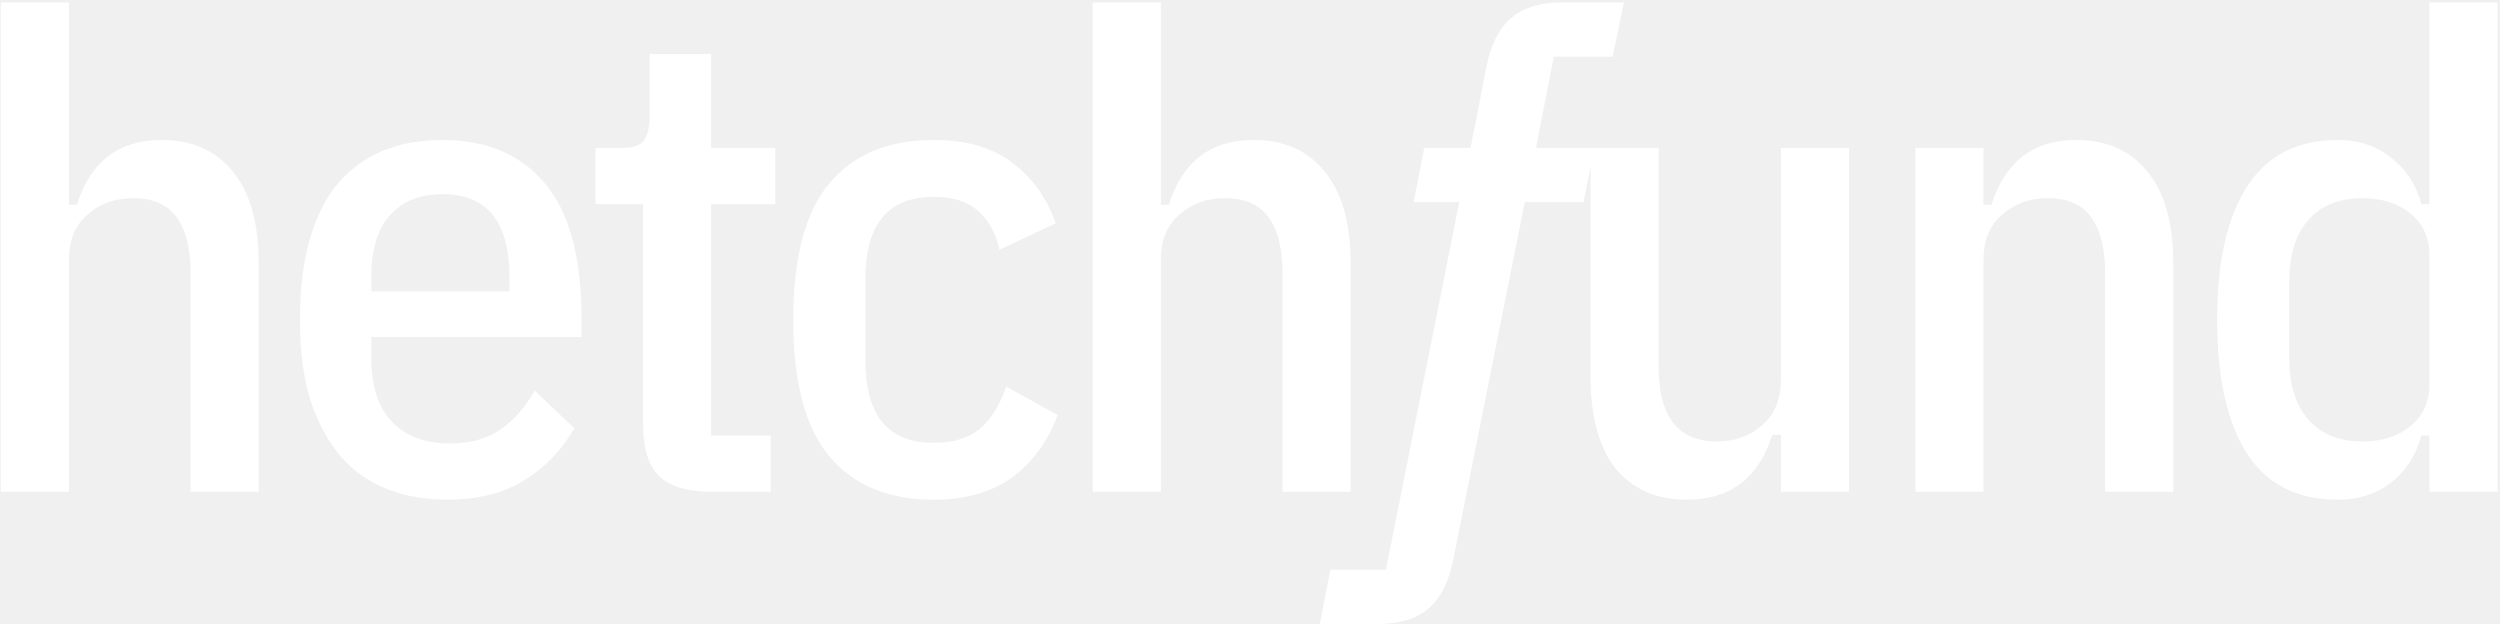
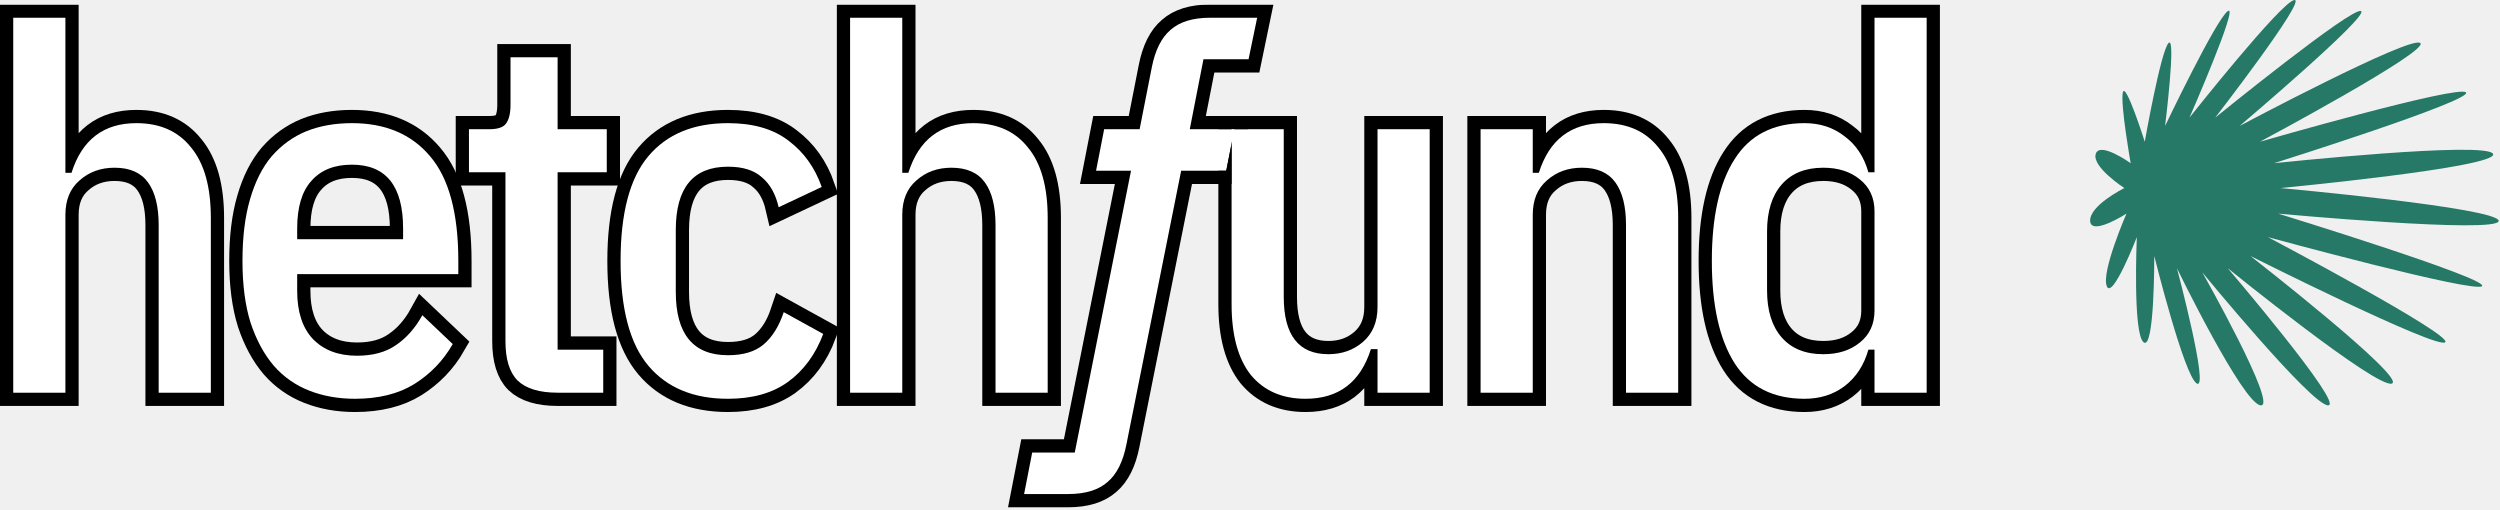
- <svg xmlns="http://www.w3.org/2000/svg" width="605" height="151" viewBox="0 0 605 151" fill="none">
-   <path d="M0.2 0.6H16.68V49.56H18.6C21.907 39.107 28.733 33.88 39.08 33.88C46.547 33.88 52.307 36.44 56.36 41.56C60.52 46.573 62.6 53.987 62.6 63.8V119H46.12V66.04C46.12 60.173 45 55.693 42.76 52.6C40.52 49.507 37 47.96 32.2 47.96C27.827 47.96 24.147 49.293 21.16 51.96C18.173 54.52 16.68 58.147 16.68 62.84V119H0.2V0.6ZM108.102 120.92C102.876 120.92 98.076 120.067 93.703 118.36C89.329 116.653 85.596 114.04 82.502 110.52C79.409 106.893 76.956 102.36 75.142 96.92C73.436 91.48 72.582 84.973 72.582 77.4C72.582 69.827 73.382 63.32 74.983 57.88C76.582 52.333 78.876 47.8 81.862 44.28C84.956 40.76 88.582 38.147 92.743 36.44C97.009 34.733 101.809 33.88 107.143 33.88C117.703 33.88 125.916 37.347 131.782 44.28C137.756 51.213 140.743 62.253 140.743 77.4V81.56H89.862V86.84C89.862 93.453 91.516 98.52 94.823 102.04C98.236 105.56 102.876 107.32 108.743 107.32C113.756 107.32 117.862 106.2 121.062 103.96C124.369 101.72 127.143 98.573 129.383 94.52L138.983 103.64C135.996 108.867 131.943 113.08 126.823 116.28C121.809 119.373 115.569 120.92 108.102 120.92ZM107.143 47C101.596 47 97.329 48.707 94.343 52.12C91.356 55.427 89.862 60.44 89.862 67.16V70.52H123.302V67.16C123.302 53.72 117.916 47 107.143 47ZM172.099 119C166.339 119 162.125 117.72 159.459 115.16C156.899 112.6 155.619 108.44 155.619 102.68V49.4H144.099V35.8H150.499C153.165 35.8 154.925 35.213 155.779 34.04C156.739 32.76 157.219 30.787 157.219 28.12V13.08H172.099V35.8H187.619V49.4H172.099V105.4H186.499V119H172.099ZM225.89 120.92C215.01 120.92 206.637 117.453 200.77 110.52C194.903 103.587 191.97 92.547 191.97 77.4C191.97 62.253 194.903 51.213 200.77 44.28C206.637 37.347 215.01 33.88 225.89 33.88C233.89 33.88 240.29 35.747 245.09 39.48C249.89 43.107 253.357 47.96 255.49 54.04L241.89 60.44C240.93 56.28 239.17 53.133 236.61 51C234.157 48.76 230.583 47.64 225.89 47.64C214.903 47.64 209.41 54.307 209.41 67.64V87.16C209.41 100.493 214.903 107.16 225.89 107.16C230.69 107.16 234.423 106.04 237.09 103.8C239.863 101.453 241.997 98.04 243.49 93.56L255.97 100.44C253.517 106.947 249.783 112.013 244.77 115.64C239.863 119.16 233.57 120.92 225.89 120.92ZM264.444 0.6H280.924V49.56H282.844C286.15 39.107 292.977 33.88 303.324 33.88C310.79 33.88 316.55 36.44 320.604 41.56C324.764 46.573 326.844 53.987 326.844 63.8V119H310.364V66.04C310.364 60.173 309.244 55.693 307.004 52.6C304.764 49.507 301.244 47.96 296.444 47.96C292.07 47.96 288.39 49.293 285.404 51.96C282.417 54.52 280.924 58.147 280.924 62.84V119H264.444V0.6ZM351.706 135.32C350.64 140.76 348.666 144.707 345.786 147.16C342.906 149.72 338.746 151 333.306 151H319.386L321.946 137.88H335.386L353.146 48.92H342.106L344.666 35.8H355.866L359.706 16.28C360.773 10.84 362.746 6.893 365.626 4.44C368.506 1.88 372.666 0.6 378.106 0.6H392.986L390.266 13.72H376.026L371.706 35.8H385.786L383.226 48.92H368.986L351.706 135.32ZM430.983 105.24H428.903C425.596 115.693 418.716 120.92 408.263 120.92C400.903 120.92 395.143 118.413 390.983 113.4C386.929 108.28 384.903 100.813 384.903 91V35.8H401.383V88.76C401.383 100.813 406.076 106.84 415.463 106.84C419.729 106.84 423.356 105.56 426.343 103C429.436 100.333 430.983 96.653 430.983 91.96V35.8H447.463V119H430.983V105.24ZM463.525 119V35.8H480.005V49.56H481.925C485.232 39.107 492.058 33.88 502.405 33.88C509.872 33.88 515.632 36.44 519.685 41.56C523.845 46.573 525.925 53.987 525.925 63.8V119H509.445V66.04C509.445 60.173 508.325 55.693 506.085 52.6C503.845 49.507 500.325 47.96 495.525 47.96C491.152 47.96 487.472 49.293 484.485 51.96C481.498 54.52 480.005 58.147 480.005 62.84V119H463.525ZM587.907 105.4H585.987C584.601 110.307 582.094 114.147 578.467 116.92C574.947 119.587 570.734 120.92 565.827 120.92C555.907 120.92 548.547 117.187 543.747 109.72C538.947 102.147 536.547 91.373 536.547 77.4C536.547 63.427 538.947 52.707 543.747 45.24C548.547 37.667 555.907 33.88 565.827 33.88C570.734 33.88 574.947 35.267 578.467 38.04C582.094 40.707 584.601 44.493 585.987 49.4H587.907V0.6H604.387V119H587.907V105.4ZM571.747 106.84C576.441 106.84 580.281 105.613 583.267 103.16C586.361 100.707 587.907 97.347 587.907 93.08V61.72C587.907 57.453 586.361 54.093 583.267 51.64C580.281 49.187 576.441 47.96 571.747 47.96C566.094 47.96 561.721 49.72 558.627 53.24C555.534 56.76 553.987 61.72 553.987 68.12V86.68C553.987 93.08 555.534 98.04 558.627 101.56C561.721 105.08 566.094 106.84 571.747 106.84Z" fill="white" />
+ <svg xmlns="http://www.w3.org/2000/svg" width="378" height="77" viewBox="0 0 378 77" fill="none">
+   <mask id="path-1-outside-1_48_2" maskUnits="userSpaceOnUse" x="0" y="0.682" width="294" height="77" fill="black">
+     <rect fill="white" y="0.682" width="294" height="77" />
+     <path d="M2 2.682H9.891V26.126H10.811C12.394 21.12 15.663 18.618 20.618 18.618C24.193 18.618 26.951 19.843 28.892 22.295C30.884 24.696 31.88 28.246 31.88 32.945V59.377H23.989V34.017C23.989 31.208 23.452 29.063 22.38 27.582C21.307 26.1 19.622 25.36 17.323 25.36C15.229 25.36 13.467 25.998 12.037 27.275C10.607 28.501 9.891 30.238 9.891 32.485V59.377H2V2.682Z" />
+     <path d="M53.669 60.297C51.166 60.297 48.868 59.888 46.773 59.071C44.679 58.253 42.892 57.002 41.41 55.316C39.929 53.58 38.754 51.409 37.886 48.804C37.069 46.199 36.66 43.084 36.66 39.457C36.66 35.831 37.043 32.715 37.809 30.11C38.576 27.454 39.674 25.283 41.104 23.598C42.585 21.912 44.322 20.661 46.314 19.843C48.357 19.026 50.655 18.618 53.209 18.618C58.266 18.618 62.199 20.278 65.008 23.598C67.868 26.918 69.299 32.204 69.299 39.457V41.449H44.935V43.977C44.935 47.144 45.726 49.57 47.31 51.256C48.944 52.941 51.166 53.784 53.975 53.784C56.376 53.784 58.343 53.248 59.875 52.175C61.458 51.103 62.786 49.596 63.859 47.655L68.456 52.022C67.026 54.525 65.085 56.542 62.633 58.075C60.232 59.556 57.244 60.297 53.669 60.297ZM53.209 24.9C50.553 24.9 48.51 25.717 47.08 27.352C45.65 28.935 44.935 31.336 44.935 34.554V36.163H60.947V34.554C60.947 28.118 58.368 24.9 53.209 24.9Z" />
+     <path d="M84.313 59.377C81.555 59.377 79.538 58.764 78.261 57.538C77.035 56.312 76.422 54.321 76.422 51.562V26.049H70.906V19.537H73.97C75.247 19.537 76.09 19.256 76.499 18.694C76.958 18.081 77.188 17.136 77.188 15.859V8.658H84.313V19.537H91.745V26.049H84.313V52.865H91.209V59.377H84.313Z" />
+     <path d="M110.071 60.297C104.861 60.297 100.852 58.636 98.043 55.316C95.233 51.996 93.829 46.71 93.829 39.457C93.829 32.204 95.233 26.918 98.043 23.598C100.852 20.278 104.861 18.618 110.071 18.618C113.902 18.618 116.967 19.511 119.265 21.299C121.564 23.036 123.224 25.36 124.245 28.271L117.733 31.336C117.273 29.344 116.43 27.837 115.204 26.816C114.03 25.743 112.319 25.206 110.071 25.206C104.81 25.206 102.18 28.399 102.18 34.783V44.131C102.18 50.515 104.81 53.708 110.071 53.708C112.37 53.708 114.157 53.171 115.434 52.099C116.762 50.975 117.784 49.34 118.499 47.195L124.475 50.49C123.3 53.605 121.513 56.032 119.112 57.768C116.762 59.454 113.749 60.297 110.071 60.297Z" />
+     <path d="M128.533 2.682H136.424V26.126H137.343C138.927 21.12 142.196 18.618 147.15 18.618C150.726 18.618 153.484 19.843 155.425 22.295C157.417 24.696 158.413 28.246 158.413 32.945V59.377H150.521V34.017C150.521 31.208 149.985 29.063 148.912 27.582C147.84 26.1 146.154 25.36 143.856 25.36C141.762 25.36 139.999 25.998 138.569 27.275C137.139 28.501 136.424 30.238 136.424 32.485V59.377H128.533V2.682Z" />
+     <path d="M170.318 67.192C169.807 69.797 168.862 71.687 167.483 72.862C166.104 74.087 164.112 74.7 161.507 74.7H154.842L156.068 68.418H162.503L171.008 25.82H165.721L166.947 19.537H172.31L174.149 10.19C174.66 7.585 175.605 5.695 176.984 4.52C178.363 3.294 180.355 2.682 182.96 2.682H190.085L188.782 8.964H181.964L179.895 19.537H186.637L185.411 25.82H178.593L170.318 67.192Z" />
+     <path d="M208.279 52.788H207.283C205.7 57.794 202.406 60.297 197.4 60.297C193.876 60.297 191.117 59.096 189.125 56.696C187.185 54.244 186.214 50.669 186.214 45.969V19.537H194.105V44.897C194.105 50.669 196.353 53.554 200.848 53.554C202.891 53.554 204.627 52.941 206.058 51.716C207.539 50.439 208.279 48.676 208.279 46.429V19.537H216.171V59.377H208.279V52.788Z" />
+     <path d="M223.862 59.377V19.537H231.754V26.126H232.673C234.256 21.12 237.525 18.618 242.48 18.618C246.055 18.618 248.813 19.843 250.754 22.295C252.746 24.696 253.742 28.246 253.742 32.945V59.377H245.851V34.017C245.851 31.208 245.315 29.063 244.242 27.582C243.169 26.1 241.484 25.36 239.185 25.36C237.091 25.36 235.329 25.998 233.899 27.275C232.469 28.501 231.754 30.238 231.754 32.485V59.377H223.862Z" />
+     <path d="M283.423 52.865H282.503C281.839 55.214 280.639 57.053 278.902 58.381C277.217 59.658 275.199 60.297 272.85 60.297C268.099 60.297 264.575 58.509 262.277 54.933C259.978 51.307 258.829 46.148 258.829 39.457C258.829 32.766 259.978 27.633 262.277 24.057C264.575 20.431 268.099 18.618 272.85 18.618C275.199 18.618 277.217 19.282 278.902 20.61C280.639 21.887 281.839 23.7 282.503 26.049H283.423V2.682H291.314V59.377H283.423V52.865ZM275.684 53.554C277.932 53.554 279.771 52.967 281.201 51.792C282.682 50.617 283.423 49.008 283.423 46.965V31.949C283.423 29.906 282.682 28.297 281.201 27.122C279.771 25.947 277.932 25.36 275.684 25.36C272.977 25.36 270.883 26.203 269.402 27.888C267.921 29.574 267.18 31.949 267.18 35.013V43.901C267.18 46.965 267.921 49.34 269.402 51.026C270.883 52.712 272.977 53.554 275.684 53.554Z" />
+   </mask>
+   <path d="M2 2.682H9.891V26.126H10.811C12.394 21.12 15.663 18.618 20.618 18.618C24.193 18.618 26.951 19.843 28.892 22.295C30.884 24.696 31.88 28.246 31.88 32.945V59.377H23.989V34.017C23.989 31.208 23.452 29.063 22.38 27.582C21.307 26.1 19.622 25.36 17.323 25.36C15.229 25.36 13.467 25.998 12.037 27.275C10.607 28.501 9.891 30.238 9.891 32.485V59.377H2V2.682Z" fill="white" />
+   <path d="M53.669 60.297C51.166 60.297 48.868 59.888 46.773 59.071C44.679 58.253 42.892 57.002 41.41 55.316C39.929 53.58 38.754 51.409 37.886 48.804C37.069 46.199 36.66 43.084 36.66 39.457C36.66 35.831 37.043 32.715 37.809 30.11C38.576 27.454 39.674 25.283 41.104 23.598C42.585 21.912 44.322 20.661 46.314 19.843C48.357 19.026 50.655 18.618 53.209 18.618C58.266 18.618 62.199 20.278 65.008 23.598C67.868 26.918 69.299 32.204 69.299 39.457V41.449H44.935V43.977C44.935 47.144 45.726 49.57 47.31 51.256C48.944 52.941 51.166 53.784 53.975 53.784C56.376 53.784 58.343 53.248 59.875 52.175C61.458 51.103 62.786 49.596 63.859 47.655L68.456 52.022C67.026 54.525 65.085 56.542 62.633 58.075C60.232 59.556 57.244 60.297 53.669 60.297ZM53.209 24.9C50.553 24.9 48.51 25.717 47.08 27.352C45.65 28.935 44.935 31.336 44.935 34.554V36.163H60.947V34.554C60.947 28.118 58.368 24.9 53.209 24.9Z" fill="white" />
+   <path d="M84.313 59.377C81.555 59.377 79.538 58.764 78.261 57.538C77.035 56.312 76.422 54.321 76.422 51.562V26.049H70.906V19.537H73.97C75.247 19.537 76.09 19.256 76.499 18.694C76.958 18.081 77.188 17.136 77.188 15.859V8.658H84.313V19.537H91.745V26.049H84.313V52.865H91.209V59.377H84.313Z" fill="white" />
+   <path d="M110.071 60.297C104.861 60.297 100.852 58.636 98.043 55.316C95.233 51.996 93.829 46.71 93.829 39.457C93.829 32.204 95.233 26.918 98.043 23.598C100.852 20.278 104.861 18.618 110.071 18.618C113.902 18.618 116.967 19.511 119.265 21.299C121.564 23.036 123.224 25.36 124.245 28.271L117.733 31.336C117.273 29.344 116.43 27.837 115.204 26.816C114.03 25.743 112.319 25.206 110.071 25.206C104.81 25.206 102.18 28.399 102.18 34.783V44.131C102.18 50.515 104.81 53.708 110.071 53.708C112.37 53.708 114.157 53.171 115.434 52.099C116.762 50.975 117.784 49.34 118.499 47.195L124.475 50.49C123.3 53.605 121.513 56.032 119.112 57.768C116.762 59.454 113.749 60.297 110.071 60.297Z" fill="white" />
+   <path d="M128.533 2.682H136.424V26.126H137.343C138.927 21.12 142.196 18.618 147.15 18.618C150.726 18.618 153.484 19.843 155.425 22.295C157.417 24.696 158.413 28.246 158.413 32.945V59.377H150.521V34.017C150.521 31.208 149.985 29.063 148.912 27.582C147.84 26.1 146.154 25.36 143.856 25.36C141.762 25.36 139.999 25.998 138.569 27.275C137.139 28.501 136.424 30.238 136.424 32.485V59.377H128.533V2.682Z" fill="white" />
+   <path d="M170.318 67.192C169.807 69.797 168.862 71.687 167.483 72.862C166.104 74.087 164.112 74.7 161.507 74.7H154.842L156.068 68.418H162.503L171.008 25.82H165.721L166.947 19.537H172.31L174.149 10.19C174.66 7.585 175.605 5.695 176.984 4.52C178.363 3.294 180.355 2.682 182.96 2.682H190.085L188.782 8.964H181.964L179.895 19.537H186.637L185.411 25.82H178.593L170.318 67.192Z" fill="white" />
+   <path d="M208.279 52.788H207.283C205.7 57.794 202.406 60.297 197.4 60.297C193.876 60.297 191.117 59.096 189.125 56.696C187.185 54.244 186.214 50.669 186.214 45.969V19.537H194.105V44.897C194.105 50.669 196.353 53.554 200.848 53.554C202.891 53.554 204.627 52.941 206.058 51.716C207.539 50.439 208.279 48.676 208.279 46.429V19.537H216.171V59.377H208.279V52.788Z" fill="white" />
+   <path d="M223.862 59.377V19.537H231.754V26.126H232.673C234.256 21.12 237.525 18.618 242.48 18.618C246.055 18.618 248.813 19.843 250.754 22.295C252.746 24.696 253.742 28.246 253.742 32.945V59.377H245.851V34.017C245.851 31.208 245.315 29.063 244.242 27.582C243.169 26.1 241.484 25.36 239.185 25.36C237.091 25.36 235.329 25.998 233.899 27.275C232.469 28.501 231.754 30.238 231.754 32.485V59.377H223.862Z" fill="white" />
+   <path d="M283.423 52.865H282.503C281.839 55.214 280.639 57.053 278.902 58.381C277.217 59.658 275.199 60.297 272.85 60.297C268.099 60.297 264.575 58.509 262.277 54.933C259.978 51.307 258.829 46.148 258.829 39.457C258.829 32.766 259.978 27.633 262.277 24.057C264.575 20.431 268.099 18.618 272.85 18.618C275.199 18.618 277.217 19.282 278.902 20.61C280.639 21.887 281.839 23.7 282.503 26.049H283.423V2.682H291.314V59.377H283.423V52.865ZM275.684 53.554C277.932 53.554 279.771 52.967 281.201 51.792C282.682 50.617 283.423 49.008 283.423 46.965V31.949C283.423 29.906 282.682 28.297 281.201 27.122C279.771 25.947 277.932 25.36 275.684 25.36C272.977 25.36 270.883 26.203 269.402 27.888C267.921 29.574 267.18 31.949 267.18 35.013V43.901C267.18 46.965 267.921 49.34 269.402 51.026C270.883 52.712 272.977 53.554 275.684 53.554Z" fill="white" />
+   <path d="M2 2.682H9.891V26.126H10.811C12.394 21.12 15.663 18.618 20.618 18.618C24.193 18.618 26.951 19.843 28.892 22.295C30.884 24.696 31.88 28.246 31.88 32.945V59.377H23.989V34.017C23.989 31.208 23.452 29.063 22.38 27.582C21.307 26.1 19.622 25.36 17.323 25.36C15.229 25.36 13.467 25.998 12.037 27.275C10.607 28.501 9.891 30.238 9.891 32.485V59.377H2V2.682Z" stroke="black" stroke-width="4" mask="url(#path-1-outside-1_48_2)" />
+   <path d="M53.669 60.297C51.166 60.297 48.868 59.888 46.773 59.071C44.679 58.253 42.892 57.002 41.41 55.316C39.929 53.58 38.754 51.409 37.886 48.804C37.069 46.199 36.66 43.084 36.66 39.457C36.66 35.831 37.043 32.715 37.809 30.11C38.576 27.454 39.674 25.283 41.104 23.598C42.585 21.912 44.322 20.661 46.314 19.843C48.357 19.026 50.655 18.618 53.209 18.618C58.266 18.618 62.199 20.278 65.008 23.598C67.868 26.918 69.299 32.204 69.299 39.457V41.449H44.935V43.977C44.935 47.144 45.726 49.57 47.31 51.256C48.944 52.941 51.166 53.784 53.975 53.784C56.376 53.784 58.343 53.248 59.875 52.175C61.458 51.103 62.786 49.596 63.859 47.655L68.456 52.022C67.026 54.525 65.085 56.542 62.633 58.075C60.232 59.556 57.244 60.297 53.669 60.297ZM53.209 24.9C50.553 24.9 48.51 25.717 47.08 27.352C45.65 28.935 44.935 31.336 44.935 34.554V36.163H60.947V34.554C60.947 28.118 58.368 24.9 53.209 24.9Z" stroke="black" stroke-width="4" mask="url(#path-1-outside-1_48_2)" />
+   <path d="M84.313 59.377C81.555 59.377 79.538 58.764 78.261 57.538C77.035 56.312 76.422 54.321 76.422 51.562V26.049H70.906V19.537H73.97C75.247 19.537 76.09 19.256 76.499 18.694C76.958 18.081 77.188 17.136 77.188 15.859V8.658H84.313V19.537H91.745V26.049H84.313V52.865H91.209V59.377H84.313Z" stroke="black" stroke-width="4" mask="url(#path-1-outside-1_48_2)" />
+   <path d="M110.071 60.297C104.861 60.297 100.852 58.636 98.043 55.316C95.233 51.996 93.829 46.71 93.829 39.457C93.829 32.204 95.233 26.918 98.043 23.598C100.852 20.278 104.861 18.618 110.071 18.618C113.902 18.618 116.967 19.511 119.265 21.299C121.564 23.036 123.224 25.36 124.245 28.271L117.733 31.336C117.273 29.344 116.43 27.837 115.204 26.816C114.03 25.743 112.319 25.206 110.071 25.206C104.81 25.206 102.18 28.399 102.18 34.783V44.131C102.18 50.515 104.81 53.708 110.071 53.708C112.37 53.708 114.157 53.171 115.434 52.099C116.762 50.975 117.784 49.34 118.499 47.195L124.475 50.49C123.3 53.605 121.513 56.032 119.112 57.768C116.762 59.454 113.749 60.297 110.071 60.297Z" stroke="black" stroke-width="4" mask="url(#path-1-outside-1_48_2)" />
+   <path d="M128.533 2.682H136.424V26.126H137.343C138.927 21.12 142.196 18.618 147.15 18.618C150.726 18.618 153.484 19.843 155.425 22.295C157.417 24.696 158.413 28.246 158.413 32.945V59.377H150.521V34.017C150.521 31.208 149.985 29.063 148.912 27.582C147.84 26.1 146.154 25.36 143.856 25.36C141.762 25.36 139.999 25.998 138.569 27.275C137.139 28.501 136.424 30.238 136.424 32.485V59.377H128.533V2.682Z" stroke="black" stroke-width="4" mask="url(#path-1-outside-1_48_2)" />
+   <path d="M170.318 67.192C169.807 69.797 168.862 71.687 167.483 72.862C166.104 74.087 164.112 74.7 161.507 74.7H154.842L156.068 68.418H162.503L171.008 25.82H165.721L166.947 19.537H172.31L174.149 10.19C174.66 7.585 175.605 5.695 176.984 4.52C178.363 3.294 180.355 2.682 182.96 2.682H190.085L188.782 8.964H181.964L179.895 19.537H186.637L185.411 25.82H178.593L170.318 67.192Z" stroke="black" stroke-width="4" mask="url(#path-1-outside-1_48_2)" />
+   <path d="M208.279 52.788H207.283C205.7 57.794 202.406 60.297 197.4 60.297C193.876 60.297 191.117 59.096 189.125 56.696C187.185 54.244 186.214 50.669 186.214 45.969V19.537H194.105V44.897C194.105 50.669 196.353 53.554 200.848 53.554C202.891 53.554 204.627 52.941 206.058 51.716C207.539 50.439 208.279 48.676 208.279 46.429V19.537H216.171V59.377H208.279V52.788Z" stroke="black" stroke-width="4" mask="url(#path-1-outside-1_48_2)" />
+   <path d="M223.862 59.377V19.537H231.754V26.126H232.673C234.256 21.12 237.525 18.618 242.48 18.618C246.055 18.618 248.813 19.843 250.754 22.295C252.746 24.696 253.742 28.246 253.742 32.945V59.377H245.851V34.017C245.851 31.208 245.315 29.063 244.242 27.582C243.169 26.1 241.484 25.36 239.185 25.36C237.091 25.36 235.329 25.998 233.899 27.275C232.469 28.501 231.754 30.238 231.754 32.485V59.377H223.862Z" stroke="black" stroke-width="4" mask="url(#path-1-outside-1_48_2)" />
+   <path d="M283.423 52.865H282.503C281.839 55.214 280.639 57.053 278.902 58.381C277.217 59.658 275.199 60.297 272.85 60.297C268.099 60.297 264.575 58.509 262.277 54.933C259.978 51.307 258.829 46.148 258.829 39.457C258.829 32.766 259.978 27.633 262.277 24.057C264.575 20.431 268.099 18.618 272.85 18.618C275.199 18.618 277.217 19.282 278.902 20.61C280.639 21.887 281.839 23.7 282.503 26.049H283.423V2.682H291.314V59.377H283.423V52.865ZM275.684 53.554C277.932 53.554 279.771 52.967 281.201 51.792C282.682 50.617 283.423 49.008 283.423 46.965V31.949C283.423 29.906 282.682 28.297 281.201 27.122C279.771 25.947 277.932 25.36 275.684 25.36C272.977 25.36 270.883 26.203 269.402 27.888C267.921 29.574 267.18 31.949 267.18 35.013V43.901C267.18 46.965 267.921 49.34 269.402 51.026C270.883 52.712 272.977 53.554 275.684 53.554Z" stroke="black" stroke-width="4" mask="url(#path-1-outside-1_48_2)" />
+   <path d="M346.915 0.002C348.863 -0.195 334.945 17.783 334.945 17.783C334.945 17.783 355.565 1.032 356.978 1.673C358.39 2.314 338.631 19.043 338.631 19.043C338.631 19.043 364.522 5.288 365.95 6.508C367.378 7.728 341.706 21.426 341.706 21.426C341.706 21.426 371.817 12.753 372.859 13.98C373.902 15.207 343.837 24.674 343.837 24.674C343.837 24.674 376.115 21.268 376.957 23.282C377.8 25.296 344.794 28.434 344.794 28.434C344.794 28.434 377.842 31.425 377.8 33.404C377.757 35.383 344.472 32.301 344.472 32.301C344.472 32.301 376.195 42.063 375.295 43.25C374.396 44.438 342.907 35.854 342.907 35.854C342.907 35.854 370.966 50.654 369.716 51.753C368.465 52.853 340.268 38.708 340.268 38.708C340.268 38.708 363.91 57.127 361.665 57.992C359.42 58.857 336.84 40.555 336.84 40.555C336.84 40.555 354.547 61.29 352.016 61.29C349.485 61.29 332.997 41.193 332.997 41.193C332.997 41.193 344.523 61.558 341.814 61.29C339.106 61.022 329.153 40.555 329.153 40.555C329.153 40.555 334.072 59.047 332.165 57.992C330.258 56.937 325.726 38.708 325.726 38.708C325.726 38.708 325.78 53.065 324.114 51.753C322.449 50.442 323.087 35.854 323.087 35.854C323.087 35.854 319.365 45.458 318.535 43.25C317.704 41.043 321.522 32.301 321.522 32.301C321.522 32.301 316.136 35.755 316.03 33.404C315.924 31.053 321.2 28.434 321.2 28.434C321.2 28.434 316.289 25.254 316.873 23.282C317.457 21.309 322.156 24.674 322.156 24.674C322.156 24.674 320.58 15.755 320.971 13.98C321.361 12.206 324.288 21.426 324.288 21.426C324.288 21.426 326.688 7.797 327.88 6.508C329.072 5.218 327.363 19.043 327.363 19.043C327.363 19.043 335.093 2.853 336.852 1.673C338.611 0.494 331.048 17.783 331.048 17.783C331.048 17.783 344.967 0.198 346.915 0.002Z" fill="#267966" />
</svg>
